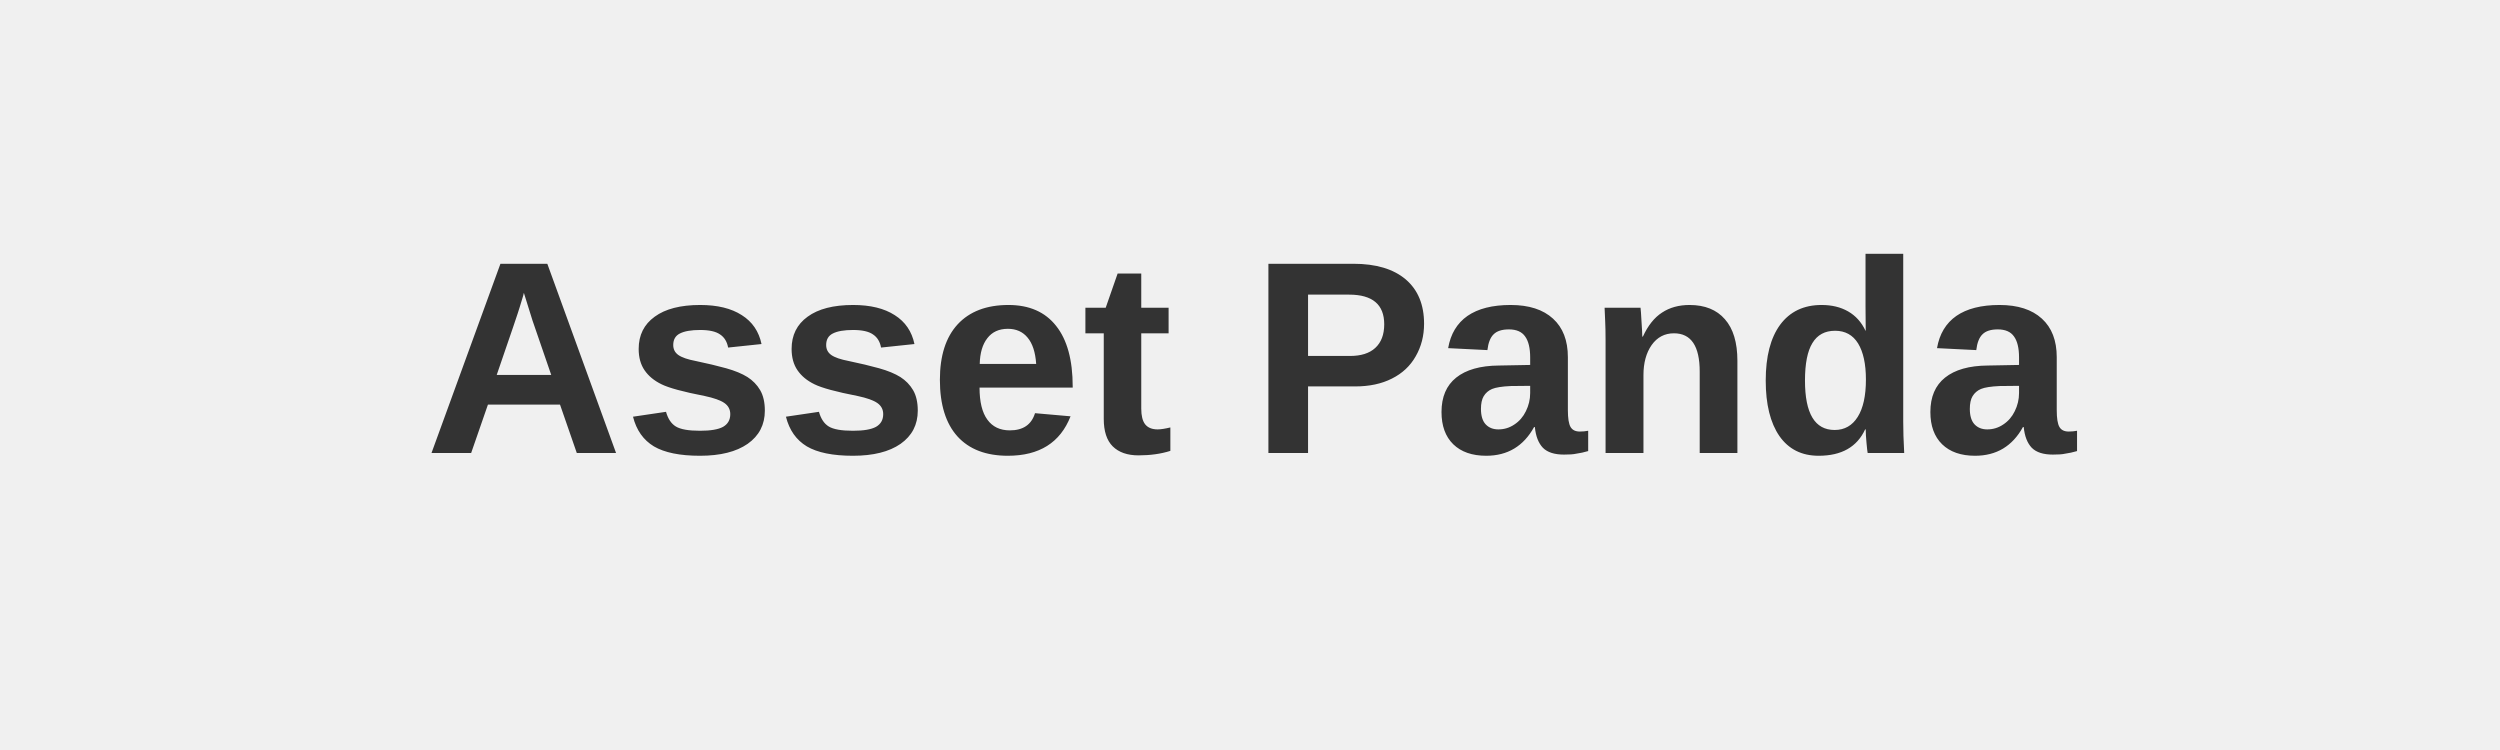
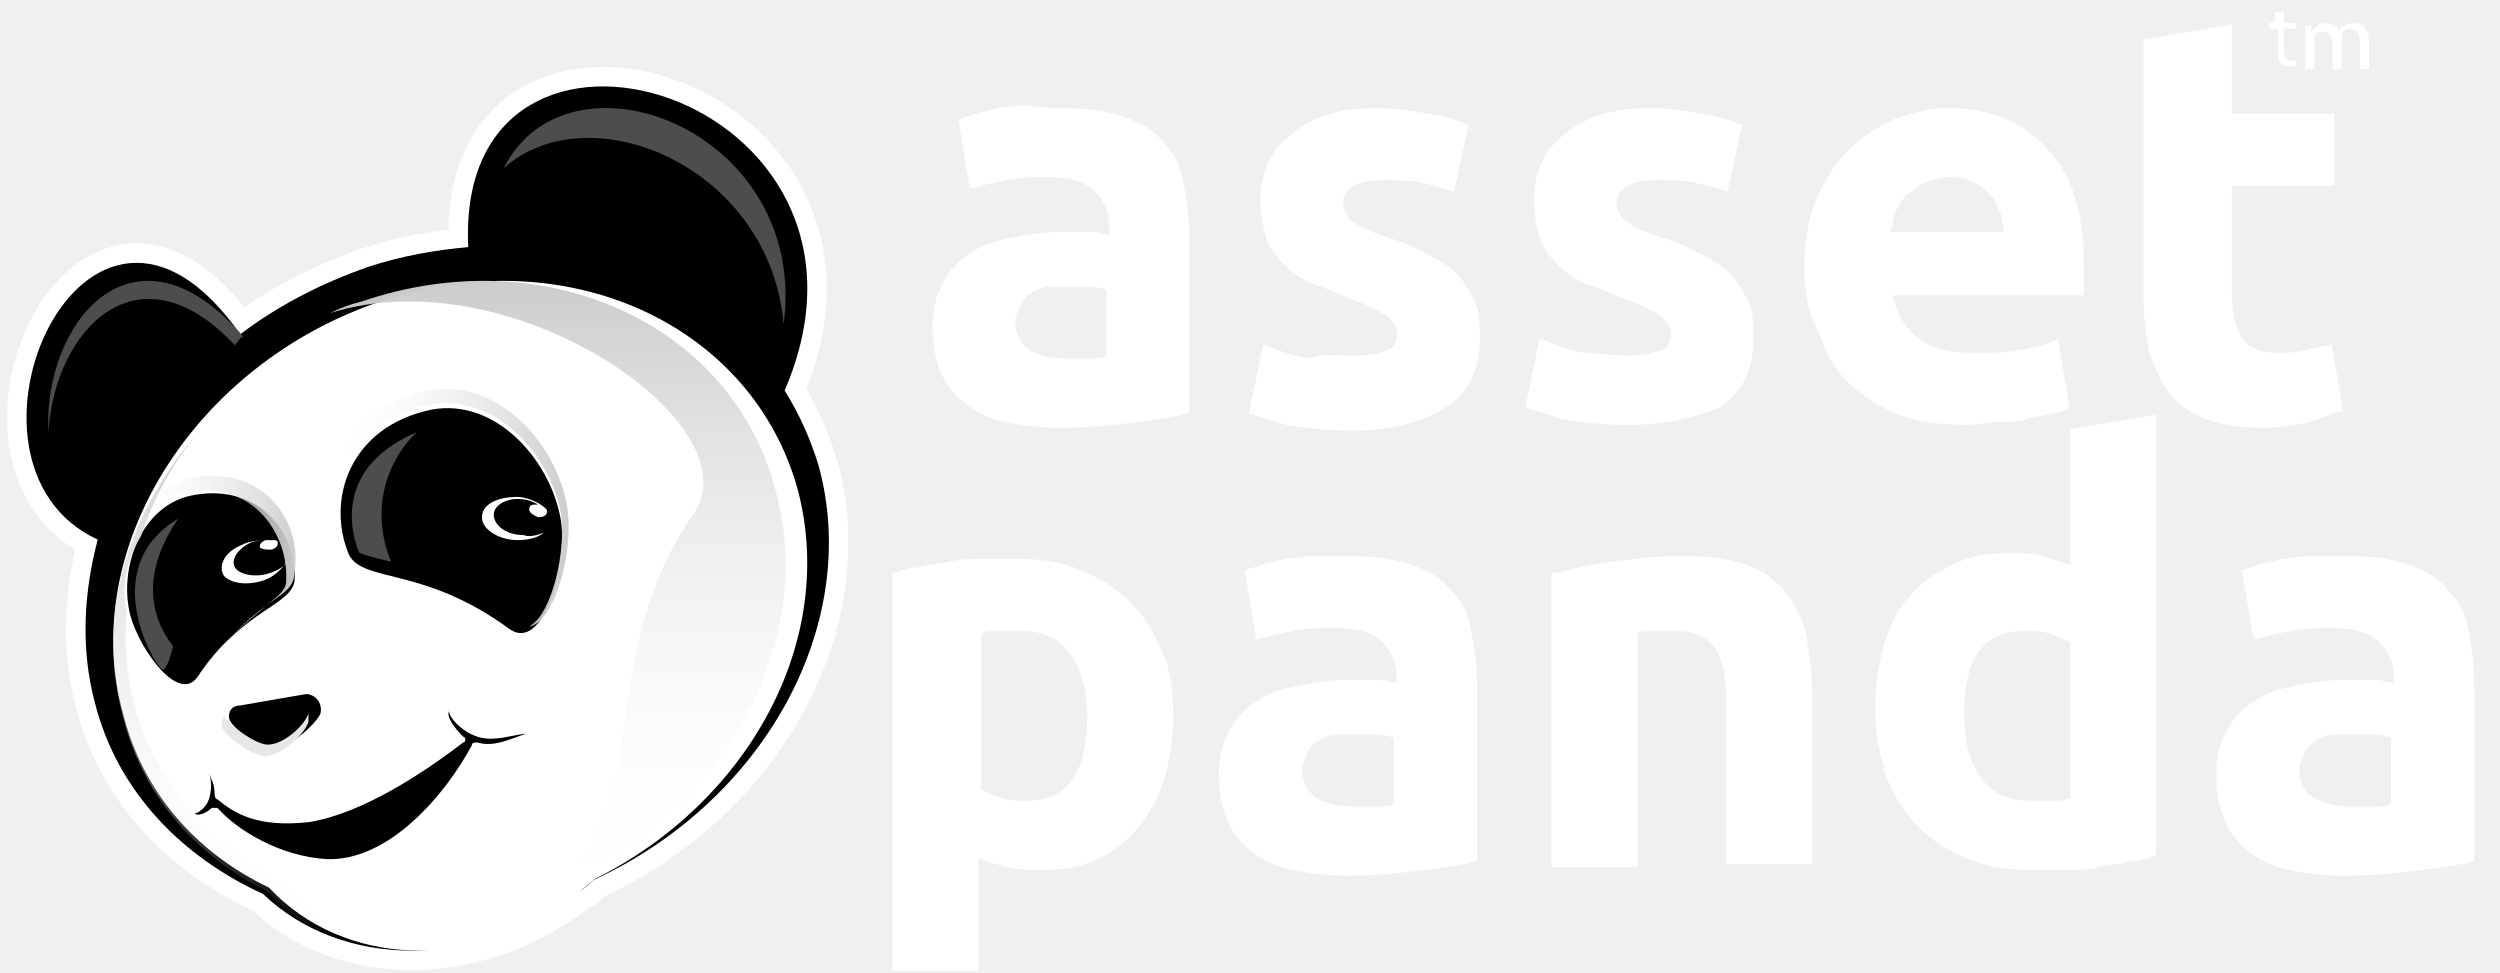
- <svg xmlns="http://www.w3.org/2000/svg" viewBox="0 0 200 60" fill="none">
-   <rect width="200" height="60" fill="transparent" />
-   <text x="50%" y="50%" dominant-baseline="middle" text-anchor="middle" font-family="Arial, sans-serif" font-weight="bold" font-size="22" fill="#333">Asset Panda</text>
+ <svg xmlns="http://www.w3.org/2000/svg" width="90" height="35" viewBox="0 0 90 35">
+   <defs>
+     <linearGradient id="a" x1="50.261%" x2="50.261%" y1="99.667%" y2="-.28%">
+       <stop offset="0%" stop-color="#FFF" stop-opacity="0" />
+       <stop offset="100%" stop-color="#CBCCCE" />
+     </linearGradient>
+     <linearGradient id="b" x1="-.355%" x2="99.833%" y1="49.994%" y2="49.994%">
+       <stop offset="0%" stop-color="#FFF" stop-opacity="0" />
+       <stop offset="100%" stop-color="#CBCCCE" />
+     </linearGradient>
+     <linearGradient id="c" x1="-.352%" x2="97.917%" y1="52.25%" y2="52.25%">
+       <stop offset="0%" stop-color="#FFF" stop-opacity="0" />
+       <stop offset="100%" stop-color="#CBCCCE" />
+     </linearGradient>
+     <linearGradient id="d" x1=".569%" x2="101.944%" y1="50.305%" y2="50.305%">
+       <stop offset="0%" stop-color="#FFF" stop-opacity="0" />
+       <stop offset="100%" stop-color="#CBCCCE" />
+     </linearGradient>
+     <linearGradient id="e" x1="50.744%" x2="50.744%" y1="99.023%" y2="-.457%">
+       <stop offset="0%" stop-color="#FFF" stop-opacity="0" />
+       <stop offset="100%" stop-color="#CBCCCE" />
+     </linearGradient>
+   </defs>
+   <g fill="none" fill-rule="evenodd">
+     <path fill="#000" fill-rule="nonzero" stroke="#FFF" stroke-width="1.4" d="M29.478 16.794a11.132 11.132 0 0 0-1.231-2.734c4.617-10.733-11.902-15.594-11.39-5.164-1.128.1-2.36.303-3.59.708-1.745.608-3.284 1.418-4.618 2.43-5.54-7.897-11.081 4.658-5.13 7.392-.513 1.924-.616 3.95-.103 5.873.821 3.24 3.181 5.569 6.054 6.885 2.873 2.734 7.696 2.734 11.39-.101.205-.101.41-.304.512-.405 6.157-2.835 9.645-9.214 8.106-14.884z" />
+     <path fill="#000" fill-rule="nonzero" d="M29.478 16.794a11.132 11.132 0 0 0-1.231-2.734c4.617-10.733-11.902-15.594-11.39-5.164-1.128.1-2.36.303-3.59.708-1.745.608-3.284 1.418-4.618 2.43-5.54-7.897-11.081 4.658-5.13 7.392-.513 1.924-.616 3.95-.103 5.873.821 3.24 3.181 5.569 6.054 6.885 2.873 2.734 7.696 2.734 11.39-.101.205-.101.41-.304.512-.405 6.157-2.835 9.645-9.214 8.106-14.884z" />
+     <path fill="#FFF" d="M28.715 17.612c-1.646-5.941-8.334-9.014-15.021-6.76-6.688 2.253-10.906 8.91-9.26 14.851.72 2.868 2.675 5.02 5.247 6.249 2.675 2.868 7.408 3.072 11.009.307.206-.205.514-.41.72-.615 5.556-2.765 8.745-8.604 7.305-14.032zm-17.182 8.091c-.206.41-1.132 1.23-1.646 1.23-.412 0-1.646-.717-1.646-1.127 0-.307.205-.41.411-.41l2.367-.41c.308 0 .617.308.514.717zm-6.893-3.79c-.309-1.638.514-3.79 2.366-4.097 2.366-.41 3.704 1.434 3.601 3.073-.103.922-1.852 1.025-3.498 3.483-.72 1.024-2.263-1.23-2.47-2.458zm12.552 4.815c-.103 0-.206 0-.206.102-.926 1.741-2.984 4.2-5.247 4.097-1.646-.102-3.19-1.024-3.91-1.843h-.206c-.205.204-.514.307-.617.204.103 0 .412-.204.515-.512.102-.307.102-.717 0-.922.102.205.205.41.205.717 0 0 0 .205.103.205.617.512 1.44 1.025 3.292.82 1.955-.308 4.219-1.844 5.556-2.868.103 0 .103-.205 0-.205-.308-.307-.617-.717-.514-.922 0 .205.411.717 1.029.922.617.205 1.337-.103 1.749-.103-.412.103-1.132.513-1.75.308zm1.131-4.097c-3.086-2.254-5.247-1.64-5.761-2.664-.823-1.946 0-4.609 2.984-5.223 2.263-.41 4.218 1.74 4.63 3.892.308 1.639-.618 4.916-1.853 3.995z" />
+     <path fill="url(#a)" d="M11.476 11.271c.408-.206.715-.31 1.124-.413 6.64-2.274 13.384.827 14.916 6.822 1.635 5.994-2.554 12.61-9.195 14.883-.102 0-.306.104-.409.104 6.028-2.584 2.555-8.269 6.641-14.16 2.248-3.205-6.538-9.303-13.077-7.236z" transform="translate(.409)" />
+     <path fill="#4D4D4F" d="M18.13 6.059c2.342-4.655 10.998-1.375 10.082 5.608-.51-5.714-7.027-8.359-10.082-5.608zM1.745 15.556c-.207-3.94 3.095-7.979 7.017-3.434-.104 0-.207.202-.31.303-3.509-3.737-6.501-.505-6.707 3.13z" />
+     <path fill="#4D4D4F" fill-rule="nonzero" d="M14.076 20.222s-.932-.217-1.14-.325c-.103-.217-1.241-2.93 2.071-4.341-.931.868-1.76 2.604-.931 4.666zM6.23 23.257s-.189.854-.378.854-2.458-3.63.568-5.444c-1.324 1.921-1.04 3.523-.19 4.59z" />
+     <g fill="#FFF" fill-rule="nonzero">
+       <path d="M42.234 25.719c0 .83-.103 1.555-.31 2.281-.206.726-.515 1.244-.928 1.763-.412.518-.928.933-1.444 1.14-.619.312-1.238.416-2.063.416-.413 0-.826 0-1.238-.104-.413-.104-.722-.208-1.032-.311v4.044h-3.095V20.637c.31-.104.62-.207.929-.207.31-.104.722-.104 1.134-.208.413-.103.826-.103 1.238-.103h1.135c.929 0 1.65.103 2.373.414.722.311 1.238.623 1.754 1.141.516.519.825 1.037 1.135 1.763.31.622.412 1.452.412 2.282zm-3.095.103c0-.933-.206-1.763-.619-2.281-.412-.622-1.031-.83-1.857-.83h-.722c-.206 0-.412 0-.619.104v5.6c.207.104.413.207.722.31.31.105.62.105.929.105 1.444 0 2.166-1.037 2.166-3.008zM48.527 20.015c.929 0 1.65.104 2.27.31.619.208 1.135.52 1.444.934.413.415.62.83.722 1.452.103.519.207 1.14.207 1.867v6.43c-.413.103-1.032.207-1.857.31-.826.104-1.754.208-2.889.208a9.207 9.207 0 0 1-1.857-.207 3.073 3.073 0 0 1-1.444-.623c-.413-.31-.722-.622-.929-1.14-.206-.415-.31-1.037-.31-1.66 0-.622.104-1.14.414-1.659.206-.415.618-.83 1.031-1.037.413-.311.929-.415 1.444-.519.516-.103 1.135-.207 1.754-.207h1.032c.31 0 .516.104.722.104v-.208c0-.518-.206-.933-.516-1.244-.31-.311-.825-.519-1.65-.519-.516 0-1.032 0-1.548.104s-.928.208-1.341.311l-.413-2.489c.207-.103.413-.103.62-.207.309-.104.515-.104.825-.207.31 0 .619-.104 1.031-.104h1.238zm.207 9.022h.825c.31 0 .516 0 .619-.104v-2.385c-.103 0-.31-.104-.516-.104h-1.547c-.207 0-.516.104-.62.208a.808.808 0 0 0-.412.415c-.103.207-.206.414-.206.622 0 .518.206.83.515 1.037.31.207.826.311 1.342.311zM55.955 20.637c.516-.104 1.238-.311 2.063-.415.826-.103 1.651-.207 2.58-.207.928 0 1.65.104 2.27.31a3.076 3.076 0 0 1 1.443 1.038c.31.415.62.933.723 1.556.103.622.206 1.244.206 2.074v6.118h-3.095v-5.704c0-1.037-.103-1.659-.413-2.074-.31-.414-.722-.622-1.444-.622h-.722c-.207 0-.516 0-.62.104v8.4h-3.094V20.637h.103zM77.62 30.8c-.31.104-.62.207-.929.207-.31.104-.722.104-1.135.208-.412.104-.825.104-1.238.104h-1.135c-.928 0-1.65-.104-2.372-.415s-1.238-.623-1.754-1.141c-.516-.519-.825-1.037-1.135-1.763-.206-.726-.413-1.452-.413-2.385 0-.934.104-1.66.31-2.385.206-.726.516-1.349.928-1.763.413-.519.929-.83 1.548-1.141.619-.311 1.238-.415 2.063-.415.413 0 .825 0 1.135.104.31.104.722.207 1.032.31v-4.873l3.095-.519V30.8zm-6.912-5.081c0 .933.206 1.762.619 2.281.412.622 1.031.83 1.856.83h.723c.206 0 .412 0 .619-.104v-5.6a5.016 5.016 0 0 0-.723-.311c-.309-.104-.619-.104-.928-.104-1.444 0-2.166.933-2.166 3.008zM84.428 20.015c.929 0 1.651.104 2.27.31.619.208 1.135.52 1.444.934.413.415.62.83.722 1.452.104.519.207 1.14.207 1.867v6.43c-.413.103-1.032.207-1.857.31-.826.104-1.754.208-2.889.208a9.207 9.207 0 0 1-1.857-.207 3.073 3.073 0 0 1-1.444-.623c-.413-.31-.722-.622-.929-1.14-.206-.415-.309-1.037-.309-1.66 0-.622.103-1.14.413-1.659.206-.415.619-.83 1.031-1.037.413-.311.929-.415 1.445-.519.515-.103 1.134-.207 1.753-.207h1.032c.31 0 .516.104.722.104v-.208c0-.518-.206-.933-.516-1.244-.31-.311-.825-.519-1.65-.519-.516 0-1.032 0-1.548.104s-.928.208-1.34.311l-.414-2.489c.207-.103.413-.103.62-.207.309-.104.515-.104.825-.207.31 0 .619-.104 1.031-.104h1.238zm.207 9.022h.825c.31 0 .516 0 .619-.104v-2.385c-.103 0-.31-.104-.516-.104h-1.547c-.207 0-.516.104-.62.208a.808.808 0 0 0-.412.415c-.103.207-.206.414-.206.622 0 .518.206.83.516 1.037.412.207.825.311 1.34.311z" />
+     </g>
+     <g fill="#FFF" fill-rule="nonzero">
+       <path d="M38.194 3.889c.923 0 1.641.104 2.256.311.616.207 1.129.519 1.436.933.41.415.616.83.718 1.452a9.4 9.4 0 0 1 .205 1.867v6.43c-.41.103-1.025.207-1.846.31-.82.104-1.743.208-2.871.208a9.102 9.102 0 0 1-1.847-.207 3.046 3.046 0 0 1-1.435-.623c-.41-.31-.718-.622-.924-1.14-.205-.415-.307-1.037-.307-1.66 0-.622.102-1.14.41-1.659.205-.415.615-.83 1.026-1.037.41-.311.923-.415 1.436-.518.512-.104 1.128-.208 1.743-.208h1.026c.307 0 .513.104.718.104V8.14c0-.519-.205-.934-.513-1.245-.308-.31-.82-.518-1.641-.518-.513 0-1.026 0-1.539.103-.512.104-.923.208-1.333.312l-.41-2.49c.205-.103.41-.103.615-.207.308-.103.513-.103.82-.207.308 0 .616-.104 1.026-.104.513.104.82.104 1.231.104zm.205 9.022h.82c.308 0 .514 0 .616-.104v-2.385c-.102 0-.308-.103-.513-.103H37.784c-.205 0-.513.103-.616.207a.805.805 0 0 0-.41.415c-.102.207-.205.415-.205.622 0 .518.205.83.513 1.037.308.207.82.311 1.333.311zM48.758 12.807c.513 0 .923-.103 1.23-.207.206-.104.309-.311.309-.622 0-.208-.103-.415-.41-.622-.308-.208-.719-.415-1.334-.623-.513-.207-.923-.414-1.333-.518a3.684 3.684 0 0 1-1.026-.726c-.308-.311-.513-.622-.615-.933-.103-.415-.206-.83-.206-1.349 0-1.037.41-1.866 1.129-2.385.718-.622 1.743-.933 3.077-.933.615 0 1.23.104 1.846.207.615.104 1.025.208 1.436.415l-.513 2.385c-.308-.103-.718-.207-1.128-.31-.41-.105-.923-.105-1.436-.105-.923 0-1.436.312-1.436.83 0 .104 0 .208.102.311 0 .104.103.208.205.311.103.104.308.208.513.311.205.104.513.208.82.312.719.207 1.232.518 1.642.725.41.208.82.519 1.025.83.206.311.41.622.513.933.103.312.103.726.103 1.245 0 1.037-.41 1.867-1.23 2.385-.821.519-1.95.83-3.386.83-.923 0-1.743-.104-2.358-.208-.616-.207-1.026-.31-1.334-.415l.513-2.488c.513.207 1.026.414 1.641.518.513-.207 1.026-.104 1.641-.104zM58.604 12.807c.513 0 .923-.103 1.23-.207.206-.104.309-.311.309-.622 0-.208-.103-.415-.41-.622-.308-.208-.719-.415-1.334-.623-.513-.207-.923-.414-1.333-.518a3.684 3.684 0 0 1-1.026-.726c-.308-.311-.513-.622-.615-.933-.103-.415-.205-.83-.205-1.349 0-1.037.41-1.866 1.128-2.385.718-.622 1.743-.933 3.077-.933.615 0 1.23.104 1.846.207.615.104 1.025.208 1.436.415l-.513 2.385c-.308-.103-.718-.207-1.128-.31-.41-.105-.923-.105-1.436-.105-.923 0-1.436.312-1.436.83 0 .104 0 .208.102.311 0 .104.103.208.206.311.102.104.307.208.512.311.205.104.513.208.82.312.719.207 1.232.518 1.642.725.41.208.82.519 1.025.83.206.311.41.622.513.933.103.312.103.726.103 1.245 0 1.037-.41 1.867-1.23 2.385-.719.311-1.847.622-3.283.622-.923 0-1.743-.103-2.359-.207-.615-.208-1.025-.311-1.333-.415l.513-2.489c.512.208 1.025.415 1.64.519.513 0 1.026.103 1.54.103zM64.963 9.696c0-.933.103-1.763.41-2.489.308-.726.718-1.348 1.128-1.763.513-.518 1.026-.83 1.641-1.14.616-.208 1.231-.415 1.95-.415 1.538 0 2.768.518 3.589 1.452.923.933 1.333 2.281 1.333 4.148v1.141h-6.872c.103.622.41 1.14.923 1.555.513.415 1.231.519 2.052.519.513 0 1.128 0 1.64-.104.514-.104 1.026-.207 1.334-.415l.41 2.49c-.205.103-.41.206-.615.206-.308.104-.615.104-.923.208-.308.104-.718.104-1.026.104-.41 0-.718.103-1.128.103-.923 0-1.846-.103-2.564-.415-.718-.31-1.333-.725-1.744-1.14-.512-.519-.82-1.141-1.025-1.763-.41-.726-.513-1.556-.513-2.282zm7.18-1.244c0-.311-.103-.519-.103-.726-.103-.207-.205-.519-.308-.622-.205-.208-.308-.311-.615-.519a2.03 2.03 0 0 0-.923-.207c-.308 0-.616.103-.923.207-.206.104-.41.311-.616.415-.205.207-.307.415-.41.622-.103.208-.103.519-.205.726h4.102v.104zM77.27 1.4l3.077-.519v3.215h3.693V6.69h-3.693v3.837c0 .622.103 1.14.308 1.555.205.415.718.623 1.333.623.308 0 .616 0 1.026-.104.308-.104.615-.104.923-.207l.41 2.385c-.41.103-.82.31-1.23.415a7.063 7.063 0 0 1-1.641.207c-.82 0-1.539-.104-2.052-.311-.512-.208-1.025-.519-1.333-.933-.308-.415-.513-.934-.718-1.452-.102-.623-.205-1.245-.205-1.97V1.4h.103z" />
+     </g>
+     <g fill="#FFF" fill-rule="nonzero">
+       <path d="M82.226.415V.83h.437v.207h-.437v.83c0 .207.109.31.218.31h.219v.208h-.219c-.109 0-.218 0-.328-.104-.109-.103-.109-.207-.109-.414v-.83h-.328V.83h.219V.415h.328zM82.99 1.348V.933h.22v.208c.109-.104.218-.311.546-.311.218 0 .437.103.437.31 0-.103.11-.207.219-.207.109-.103.218-.103.328-.103.218 0 .546.103.546.726v.933h-.328v-.933c0-.312-.11-.519-.328-.519-.218 0-.328.104-.328.311V2.49h-.328v-.933c0-.208-.109-.415-.327-.415-.219 0-.328.103-.328.31V2.49h-.328v-1.14z" />
+     </g>
+     <path fill="url(#b)" d="M19.99 18.148c-.42-2.255-2.513-4.51-4.921-4.1-3.246.616-4.189 3.485-3.246 5.535 0 .103.104.205.21.308v-.103c-.838-1.947 0-4.612 3.036-5.227 2.303-.41 4.292 1.742 4.711 3.895.21 1.332-.314 3.69-1.152 4.1.943-.103 1.676-2.87 1.362-4.408z" transform="translate(.409)" />
+     <path fill="url(#c)" d="M2.91 7.457c-.1.107-.2.214-.3.214.1 0 .3-.107.401-.321.904-1.39 1.807-2.139 2.51-2.674-.703.642-1.707 1.284-2.61 2.78z" transform="translate(4.077 17.111)" />
+     <path fill="url(#d)" d="M2.91.078C1.005.398.1 2.858.403 4.676v.107C.2 3.073 1.004.933 2.71.613 5.02.184 6.324 2.11 6.223 3.82c0 .32-.3.535-.702.855.602-.427 1.003-.641 1.003-1.176C6.826 1.682 5.42-.35 2.911.078z" transform="translate(4.077 17.111)" />
+     <path fill="url(#e)" fill-rule="nonzero" d="M13.037 33.715c-1.24-.406-2.273-1.015-3.203-1.928a9.992 9.992 0 0 1-5.373-6.29 9.58 9.58 0 0 1-.31-3.449c-.206-.913 0-1.927.517-2.739a11.22 11.22 0 0 1 2.066-3.753c-2.583 2.942-3.72 6.695-2.686 10.347.723 2.841 2.686 4.971 5.166 6.189 1.033 1.116 2.273 1.826 3.72 2.13l.103-.507z" transform="translate(.409)" />
+     <path fill="#E6E7E8" d="M9.64 26.807c-.39 0-1.366-.622-1.561-1.037-.098.104-.098.208-.098.311 0 .415 1.171 1.141 1.561 1.141.586 0 1.464-.83 1.562-1.244v-.311c-.098.414-.879 1.14-1.464 1.14z" />
+     <path fill="#FFF" d="M9.892 20.56c-.538.257-1.184.17-1.4-.086-.215-.258 0-.687.539-.944.215-.086.538-.086.538-.086-.215.086-.215.172-.215.258.108.085.215.085.43.085.216-.085.216-.171.216-.257s-.108-.086-.215-.086c-.323 0-.754 0-1.077.172-.646.257-.862.772-.646 1.115.323.343 1.077.343 1.615.086.323-.172.538-.43.646-.6 0 .085-.215.257-.43.342zM18.84 19.261c-.639 0-1.065-.366-1.065-.732s.532-.64 1.065-.549c.213 0 .532.183.532.183-.213 0-.32 0-.32.183 0 .092.107.183.32.275.213 0 .32-.092.32-.183 0-.092 0-.092-.107-.183-.213-.183-.639-.366-.958-.366-.745 0-1.278.274-1.278.732 0 .457.64.823 1.278.823.426 0 .745-.091.958-.274-.213.091-.532.183-.745.091z" />
+   </g>
</svg>
